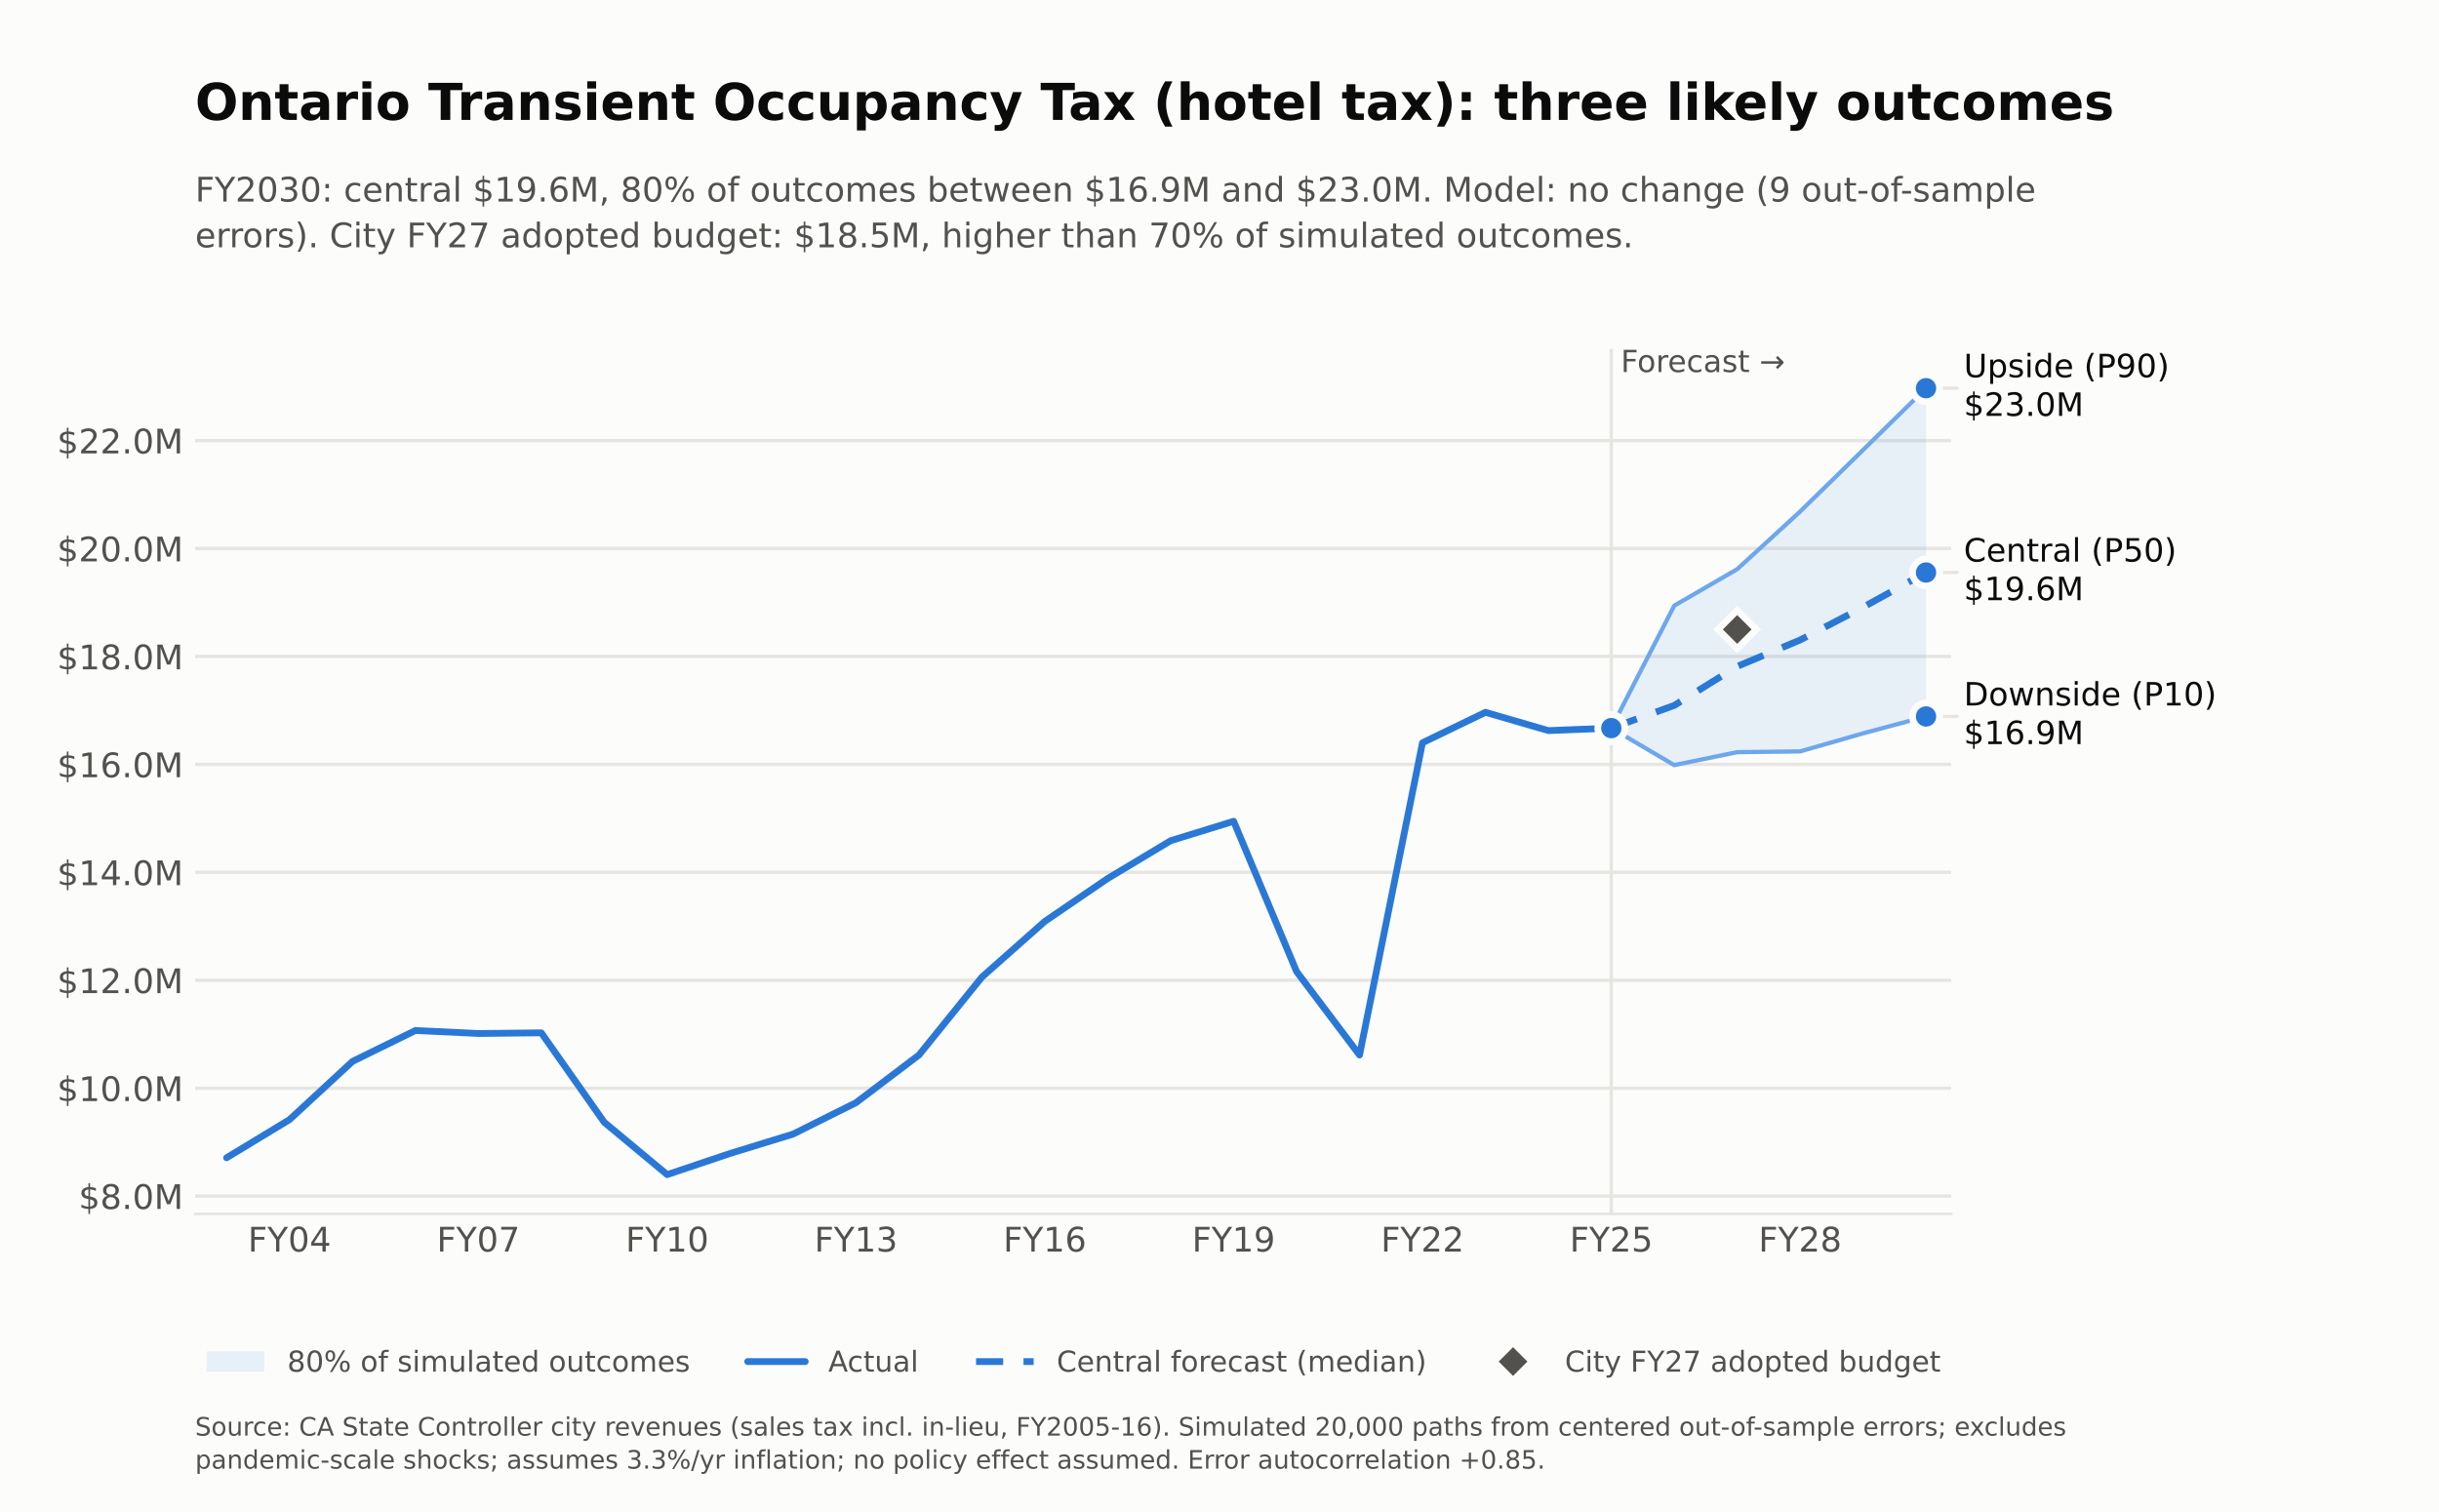
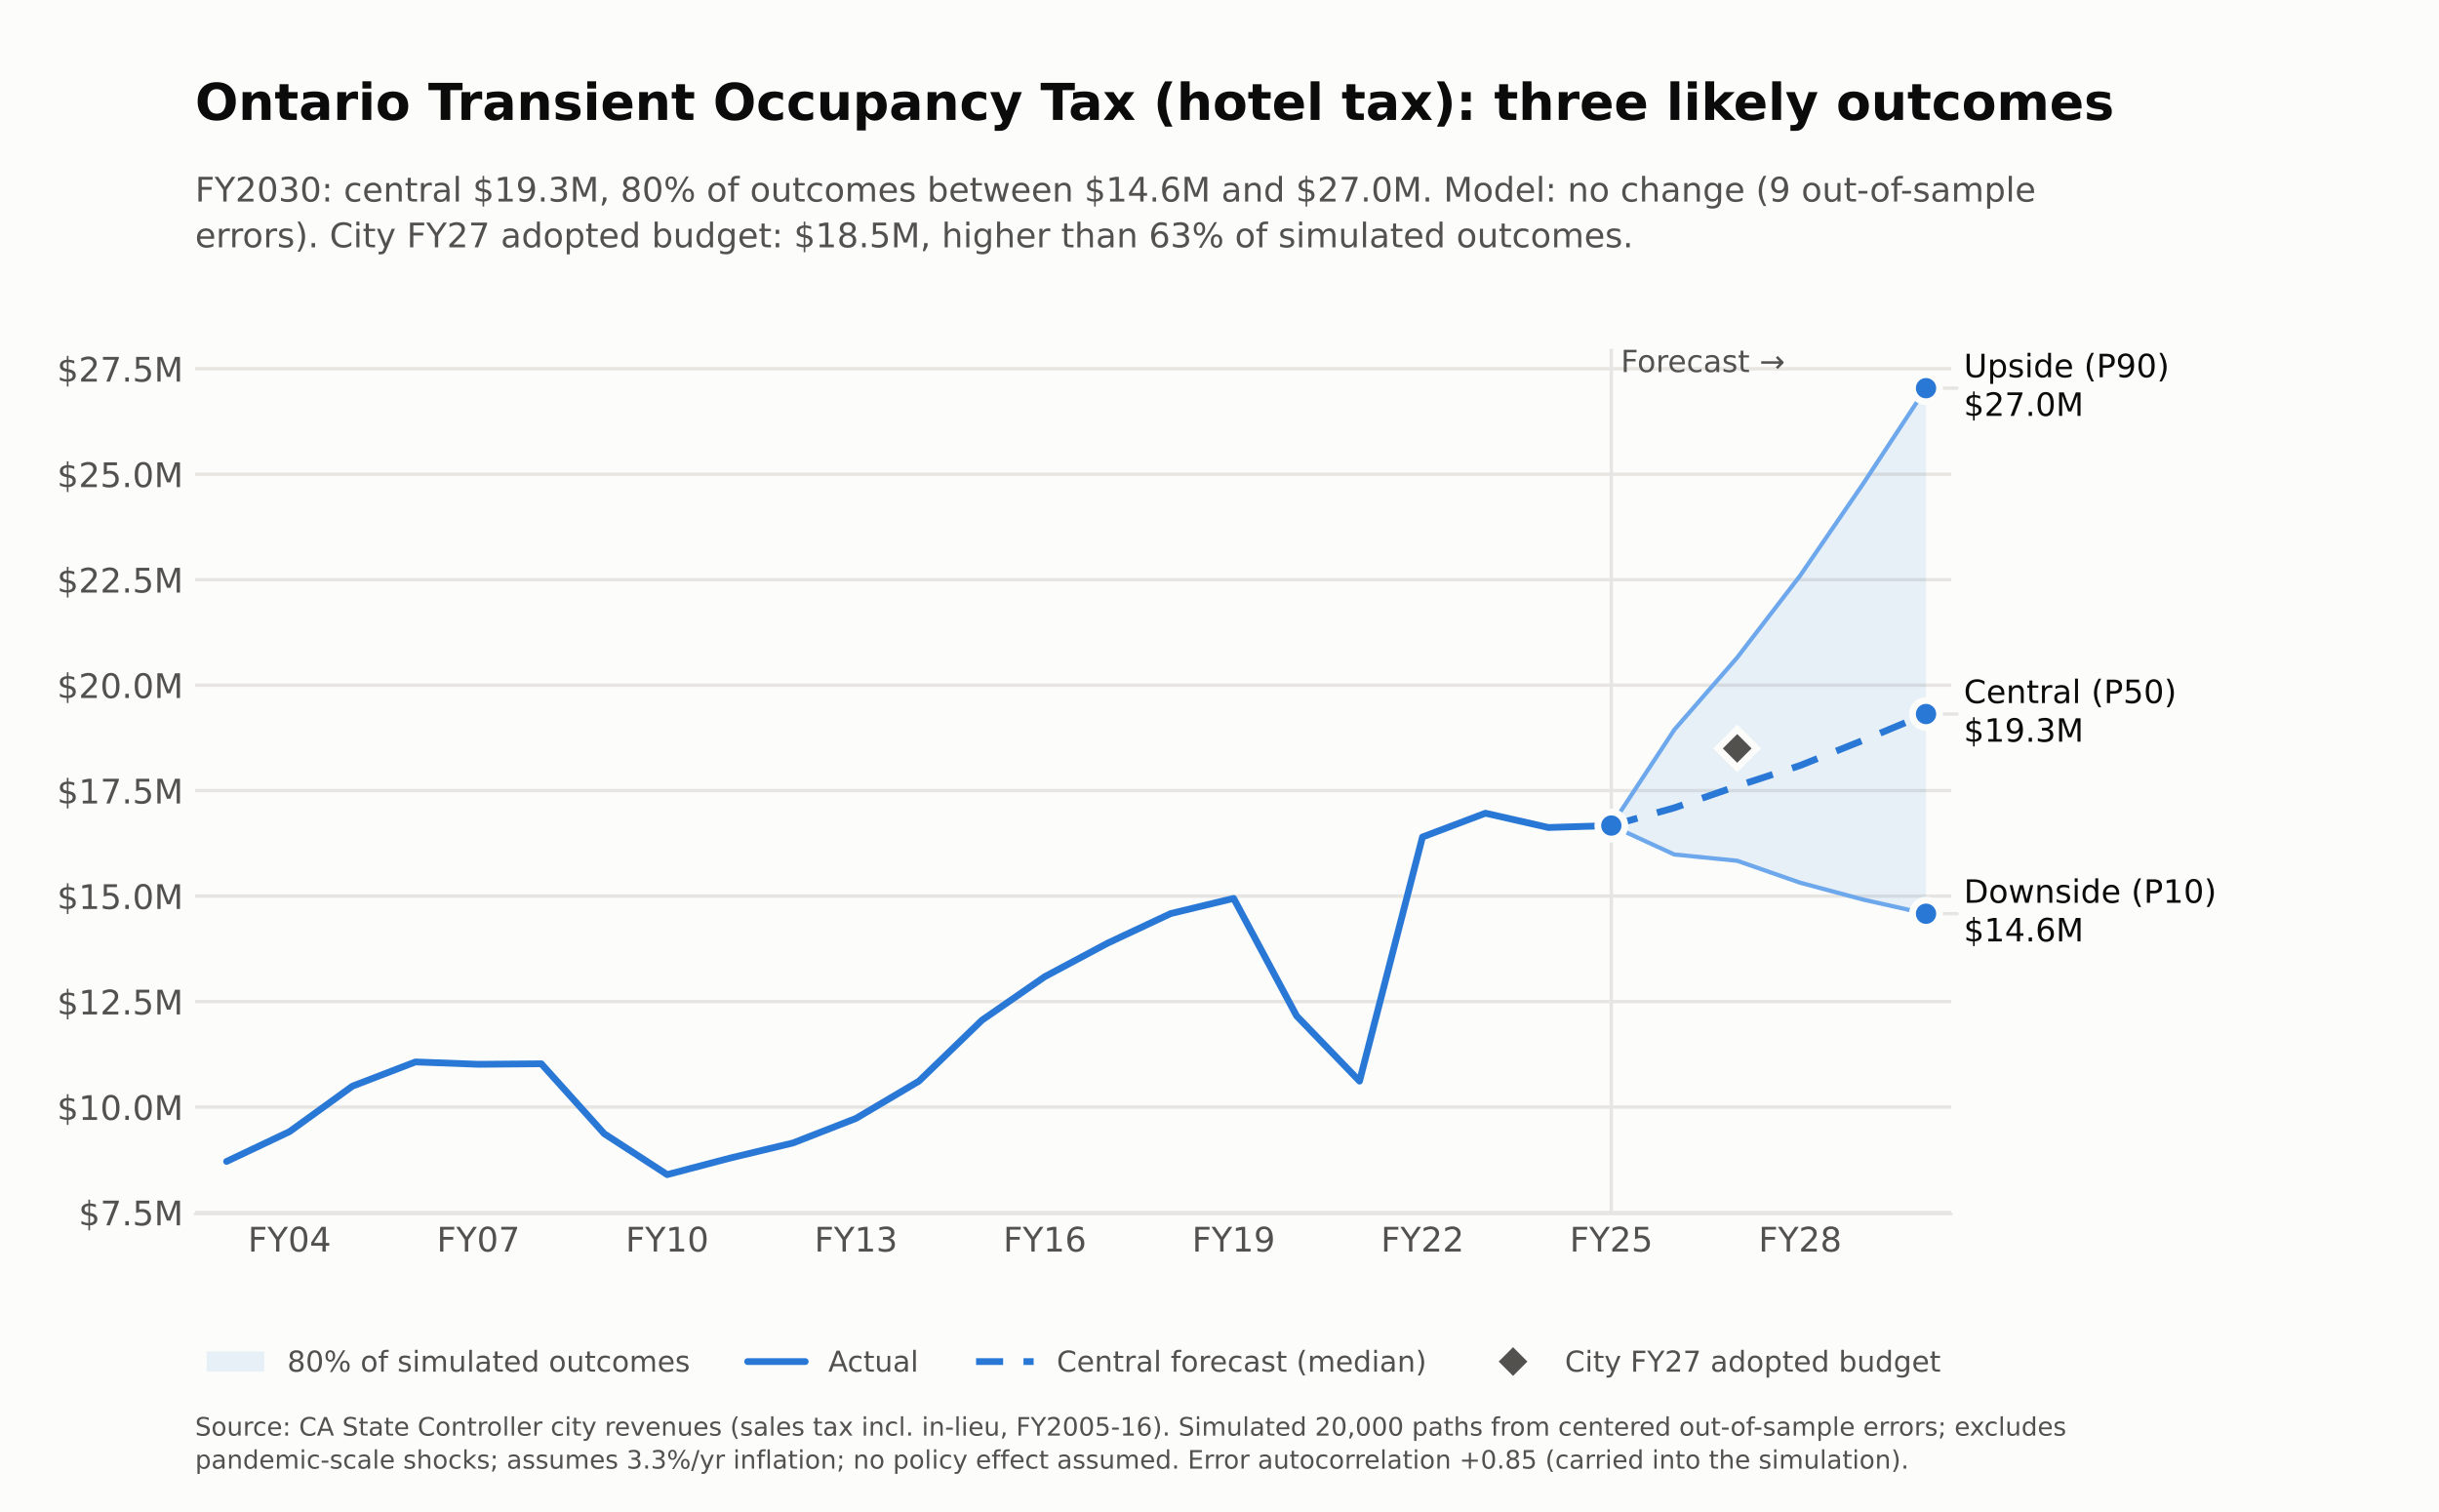
<svg xmlns="http://www.w3.org/2000/svg" xmlns:xlink="http://www.w3.org/1999/xlink" width="720pt" height="446.4pt" viewBox="0 0 720 446.4" version="1.1">
  <defs>
    <style type="text/css">*{stroke-linejoin: round; stroke-linecap: butt}</style>
  </defs>
  <g id="figure_1">
    <g id="patch_1">
      <path d="M 0 446.4  L 720 446.4  L 720 0  L 0 0  z " style="fill: #fcfcfb" />
    </g>
    <g id="axes_1">
      <g id="patch_2">
        <path d="M 57.6 358.4  L 576 358.4  L 576 103  L 57.6 103  z " style="fill: #fcfcfb" />
      </g>
      <g id="line2d_1">
        <path d="M 475.665 358.4  L 475.665 103  " clip-path="url(#p34bf262efd)" style="fill: none; stroke: #e6e5e1; stroke-linecap: square" />
      </g>
      <g id="matplotlib.axis_1">
        <g id="xtick_1">
          <g id="line2d_2" />
          <g id="text_1">
            <text style="font-size: 10px; font-family: 'DejaVu Sans', 'Bitstream Vera Sans', 'Computer Modern Sans Serif', 'Lucida Grande', 'Verdana', 'Geneva', 'Lucid', 'Arial', 'Helvetica', 'Avant Garde', sans-serif; text-anchor: middle; fill: #52514e" x="85.471" y="369.498" transform="rotate(-0 85.47097 369.4977)">FY04</text>
          </g>
        </g>
        <g id="xtick_2">
          <g id="line2d_3" />
          <g id="text_2">
            <text style="font-size: 10px; font-family: 'DejaVu Sans', 'Bitstream Vera Sans', 'Computer Modern Sans Serif', 'Lucida Grande', 'Verdana', 'Geneva', 'Lucid', 'Arial', 'Helvetica', 'Avant Garde', sans-serif; text-anchor: middle; fill: #52514e" x="141.213" y="369.498" transform="rotate(-0 141.2129 369.4977)">FY07</text>
          </g>
        </g>
        <g id="xtick_3">
          <g id="line2d_4" />
          <g id="text_3">
            <text style="font-size: 10px; font-family: 'DejaVu Sans', 'Bitstream Vera Sans', 'Computer Modern Sans Serif', 'Lucida Grande', 'Verdana', 'Geneva', 'Lucid', 'Arial', 'Helvetica', 'Avant Garde', sans-serif; text-anchor: middle; fill: #52514e" x="196.955" y="369.498" transform="rotate(-0 196.9548 369.4977)">FY10</text>
          </g>
        </g>
        <g id="xtick_4">
          <g id="line2d_5" />
          <g id="text_4">
            <text style="font-size: 10px; font-family: 'DejaVu Sans', 'Bitstream Vera Sans', 'Computer Modern Sans Serif', 'Lucida Grande', 'Verdana', 'Geneva', 'Lucid', 'Arial', 'Helvetica', 'Avant Garde', sans-serif; text-anchor: middle; fill: #52514e" x="252.697" y="369.498" transform="rotate(-0 252.6968 369.4977)">FY13</text>
          </g>
        </g>
        <g id="xtick_5">
          <g id="line2d_6" />
          <g id="text_5">
            <text style="font-size: 10px; font-family: 'DejaVu Sans', 'Bitstream Vera Sans', 'Computer Modern Sans Serif', 'Lucida Grande', 'Verdana', 'Geneva', 'Lucid', 'Arial', 'Helvetica', 'Avant Garde', sans-serif; text-anchor: middle; fill: #52514e" x="308.439" y="369.498" transform="rotate(-0 308.4387 369.4977)">FY16</text>
          </g>
        </g>
        <g id="xtick_6">
          <g id="line2d_7" />
          <g id="text_6">
            <text style="font-size: 10px; font-family: 'DejaVu Sans', 'Bitstream Vera Sans', 'Computer Modern Sans Serif', 'Lucida Grande', 'Verdana', 'Geneva', 'Lucid', 'Arial', 'Helvetica', 'Avant Garde', sans-serif; text-anchor: middle; fill: #52514e" x="364.181" y="369.498" transform="rotate(-0 364.1806 369.4977)">FY19</text>
          </g>
        </g>
        <g id="xtick_7">
          <g id="line2d_8" />
          <g id="text_7">
            <text style="font-size: 10px; font-family: 'DejaVu Sans', 'Bitstream Vera Sans', 'Computer Modern Sans Serif', 'Lucida Grande', 'Verdana', 'Geneva', 'Lucid', 'Arial', 'Helvetica', 'Avant Garde', sans-serif; text-anchor: middle; fill: #52514e" x="419.923" y="369.498" transform="rotate(-0 419.9226 369.4977)">FY22</text>
          </g>
        </g>
        <g id="xtick_8">
          <g id="line2d_9" />
          <g id="text_8">
            <text style="font-size: 10px; font-family: 'DejaVu Sans', 'Bitstream Vera Sans', 'Computer Modern Sans Serif', 'Lucida Grande', 'Verdana', 'Geneva', 'Lucid', 'Arial', 'Helvetica', 'Avant Garde', sans-serif; text-anchor: middle; fill: #52514e" x="475.665" y="369.498" transform="rotate(-0 475.6645 369.4977)">FY25</text>
          </g>
        </g>
        <g id="xtick_9">
          <g id="line2d_10" />
          <g id="text_9">
            <text style="font-size: 10px; font-family: 'DejaVu Sans', 'Bitstream Vera Sans', 'Computer Modern Sans Serif', 'Lucida Grande', 'Verdana', 'Geneva', 'Lucid', 'Arial', 'Helvetica', 'Avant Garde', sans-serif; text-anchor: middle; fill: #52514e" x="531.406" y="369.498" transform="rotate(-0 531.4065 369.4977)">FY28</text>
          </g>
        </g>
      </g>
      <g id="matplotlib.axis_2">
        <g id="ytick_1">
          <g id="line2d_11">
-             <path d="M 57.6 353.133  L 576 353.133  " clip-path="url(#p34bf262efd)" style="fill: none; stroke: #e6e5e1; stroke-linecap: square" />
+             <path d="M 57.6 357.977  L 576 357.977  " clip-path="url(#p34bf262efd)" style="fill: none; stroke: #e6e5e1; stroke-linecap: square" />
          </g>
          <g id="line2d_12" />
          <g id="text_10">
-             <text style="font-size: 10px; font-family: 'DejaVu Sans', 'Bitstream Vera Sans', 'Computer Modern Sans Serif', 'Lucida Grande', 'Verdana', 'Geneva', 'Lucid', 'Arial', 'Helvetica', 'Avant Garde', sans-serif; text-anchor: end; fill: #52514e" x="54.1" y="356.932" transform="rotate(-0 54.1 356.9323)">$8.0M</text>
+             <text style="font-size: 10px; font-family: 'DejaVu Sans', 'Bitstream Vera Sans', 'Computer Modern Sans Serif', 'Lucida Grande', 'Verdana', 'Geneva', 'Lucid', 'Arial', 'Helvetica', 'Avant Garde', sans-serif; text-anchor: end; fill: #52514e" x="54.1" y="361.776" transform="rotate(-0 54.1 361.7758)">$7.5M</text>
          </g>
        </g>
        <g id="ytick_2">
          <g id="line2d_13">
-             <path d="M 57.6 321.267  L 576 321.267  " clip-path="url(#p34bf262efd)" style="fill: none; stroke: #e6e5e1; stroke-linecap: square" />
+             <path d="M 57.6 326.838  L 576 326.838  " clip-path="url(#p34bf262efd)" style="fill: none; stroke: #e6e5e1; stroke-linecap: square" />
          </g>
          <g id="line2d_14" />
          <g id="text_11">
-             <text style="font-size: 10px; font-family: 'DejaVu Sans', 'Bitstream Vera Sans', 'Computer Modern Sans Serif', 'Lucida Grande', 'Verdana', 'Geneva', 'Lucid', 'Arial', 'Helvetica', 'Avant Garde', sans-serif; text-anchor: end; fill: #52514e" x="54.1" y="325.067" transform="rotate(-0 54.1 325.0665)">$10.0M</text>
+             <text style="font-size: 10px; font-family: 'DejaVu Sans', 'Bitstream Vera Sans', 'Computer Modern Sans Serif', 'Lucida Grande', 'Verdana', 'Geneva', 'Lucid', 'Arial', 'Helvetica', 'Avant Garde', sans-serif; text-anchor: end; fill: #52514e" x="54.1" y="330.637" transform="rotate(-0 54.1 330.6371)">$10.0M</text>
          </g>
        </g>
        <g id="ytick_3">
          <g id="line2d_15">
-             <path d="M 57.6 289.402  L 576 289.402  " clip-path="url(#p34bf262efd)" style="fill: none; stroke: #e6e5e1; stroke-linecap: square" />
+             <path d="M 57.6 295.699  L 576 295.699  " clip-path="url(#p34bf262efd)" style="fill: none; stroke: #e6e5e1; stroke-linecap: square" />
          </g>
          <g id="line2d_16" />
          <g id="text_12">
-             <text style="font-size: 10px; font-family: 'DejaVu Sans', 'Bitstream Vera Sans', 'Computer Modern Sans Serif', 'Lucida Grande', 'Verdana', 'Geneva', 'Lucid', 'Arial', 'Helvetica', 'Avant Garde', sans-serif; text-anchor: end; fill: #52514e" x="54.1" y="293.201" transform="rotate(-0 54.1 293.2008)">$12.0M</text>
+             <text style="font-size: 10px; font-family: 'DejaVu Sans', 'Bitstream Vera Sans', 'Computer Modern Sans Serif', 'Lucida Grande', 'Verdana', 'Geneva', 'Lucid', 'Arial', 'Helvetica', 'Avant Garde', sans-serif; text-anchor: end; fill: #52514e" x="54.1" y="299.498" transform="rotate(-0 54.1 299.4983)">$12.5M</text>
          </g>
        </g>
        <g id="ytick_4">
          <g id="line2d_17">
-             <path d="M 57.6 257.536  L 576 257.536  " clip-path="url(#p34bf262efd)" style="fill: none; stroke: #e6e5e1; stroke-linecap: square" />
+             <path d="M 57.6 264.56  L 576 264.56  " clip-path="url(#p34bf262efd)" style="fill: none; stroke: #e6e5e1; stroke-linecap: square" />
          </g>
          <g id="line2d_18" />
          <g id="text_13">
-             <text style="font-size: 10px; font-family: 'DejaVu Sans', 'Bitstream Vera Sans', 'Computer Modern Sans Serif', 'Lucida Grande', 'Verdana', 'Geneva', 'Lucid', 'Arial', 'Helvetica', 'Avant Garde', sans-serif; text-anchor: end; fill: #52514e" x="54.1" y="261.335" transform="rotate(-0 54.1 261.3351)">$14.0M</text>
+             <text style="font-size: 10px; font-family: 'DejaVu Sans', 'Bitstream Vera Sans', 'Computer Modern Sans Serif', 'Lucida Grande', 'Verdana', 'Geneva', 'Lucid', 'Arial', 'Helvetica', 'Avant Garde', sans-serif; text-anchor: end; fill: #52514e" x="54.1" y="268.359" transform="rotate(-0 54.1 268.3595)">$15.0M</text>
          </g>
        </g>
        <g id="ytick_5">
          <g id="line2d_19">
-             <path d="M 57.6 225.67  L 576 225.67  " clip-path="url(#p34bf262efd)" style="fill: none; stroke: #e6e5e1; stroke-linecap: square" />
+             <path d="M 57.6 233.421  L 576 233.421  " clip-path="url(#p34bf262efd)" style="fill: none; stroke: #e6e5e1; stroke-linecap: square" />
          </g>
          <g id="line2d_20" />
          <g id="text_14">
-             <text style="font-size: 10px; font-family: 'DejaVu Sans', 'Bitstream Vera Sans', 'Computer Modern Sans Serif', 'Lucida Grande', 'Verdana', 'Geneva', 'Lucid', 'Arial', 'Helvetica', 'Avant Garde', sans-serif; text-anchor: end; fill: #52514e" x="54.1" y="229.469" transform="rotate(-0 54.1 229.4693)">$16.0M</text>
+             <text style="font-size: 10px; font-family: 'DejaVu Sans', 'Bitstream Vera Sans', 'Computer Modern Sans Serif', 'Lucida Grande', 'Verdana', 'Geneva', 'Lucid', 'Arial', 'Helvetica', 'Avant Garde', sans-serif; text-anchor: end; fill: #52514e" x="54.1" y="237.221" transform="rotate(-0 54.1 237.2207)">$17.5M</text>
          </g>
        </g>
        <g id="ytick_6">
          <g id="line2d_21">
-             <path d="M 57.6 193.804  L 576 193.804  " clip-path="url(#p34bf262efd)" style="fill: none; stroke: #e6e5e1; stroke-linecap: square" />
+             <path d="M 57.6 202.283  L 576 202.283  " clip-path="url(#p34bf262efd)" style="fill: none; stroke: #e6e5e1; stroke-linecap: square" />
          </g>
          <g id="line2d_22" />
          <g id="text_15">
-             <text style="font-size: 10px; font-family: 'DejaVu Sans', 'Bitstream Vera Sans', 'Computer Modern Sans Serif', 'Lucida Grande', 'Verdana', 'Geneva', 'Lucid', 'Arial', 'Helvetica', 'Avant Garde', sans-serif; text-anchor: end; fill: #52514e" x="54.1" y="197.604" transform="rotate(-0 54.1 197.6036)">$18.0M</text>
+             <text style="font-size: 10px; font-family: 'DejaVu Sans', 'Bitstream Vera Sans', 'Computer Modern Sans Serif', 'Lucida Grande', 'Verdana', 'Geneva', 'Lucid', 'Arial', 'Helvetica', 'Avant Garde', sans-serif; text-anchor: end; fill: #52514e" x="54.1" y="206.082" transform="rotate(-0 54.1 206.0819)">$20.0M</text>
          </g>
        </g>
        <g id="ytick_7">
          <g id="line2d_23">
-             <path d="M 57.6 161.939  L 576 161.939  " clip-path="url(#p34bf262efd)" style="fill: none; stroke: #e6e5e1; stroke-linecap: square" />
+             <path d="M 57.6 171.144  L 576 171.144  " clip-path="url(#p34bf262efd)" style="fill: none; stroke: #e6e5e1; stroke-linecap: square" />
          </g>
          <g id="line2d_24" />
          <g id="text_16">
-             <text style="font-size: 10px; font-family: 'DejaVu Sans', 'Bitstream Vera Sans', 'Computer Modern Sans Serif', 'Lucida Grande', 'Verdana', 'Geneva', 'Lucid', 'Arial', 'Helvetica', 'Avant Garde', sans-serif; text-anchor: end; fill: #52514e" x="54.1" y="165.738" transform="rotate(-0 54.1 165.7379)">$20.0M</text>
+             <text style="font-size: 10px; font-family: 'DejaVu Sans', 'Bitstream Vera Sans', 'Computer Modern Sans Serif', 'Lucida Grande', 'Verdana', 'Geneva', 'Lucid', 'Arial', 'Helvetica', 'Avant Garde', sans-serif; text-anchor: end; fill: #52514e" x="54.1" y="174.943" transform="rotate(-0 54.1 174.9431)">$22.5M</text>
          </g>
        </g>
        <g id="ytick_8">
          <g id="line2d_25">
-             <path d="M 57.6 130.073  L 576 130.073  " clip-path="url(#p34bf262efd)" style="fill: none; stroke: #e6e5e1; stroke-linecap: square" />
+             <path d="M 57.6 140.005  L 576 140.005  " clip-path="url(#p34bf262efd)" style="fill: none; stroke: #e6e5e1; stroke-linecap: square" />
          </g>
          <g id="line2d_26" />
          <g id="text_17">
-             <text style="font-size: 10px; font-family: 'DejaVu Sans', 'Bitstream Vera Sans', 'Computer Modern Sans Serif', 'Lucida Grande', 'Verdana', 'Geneva', 'Lucid', 'Arial', 'Helvetica', 'Avant Garde', sans-serif; text-anchor: end; fill: #52514e" x="54.1" y="133.872" transform="rotate(-0 54.1 133.8722)">$22.0M</text>
+             <text style="font-size: 10px; font-family: 'DejaVu Sans', 'Bitstream Vera Sans', 'Computer Modern Sans Serif', 'Lucida Grande', 'Verdana', 'Geneva', 'Lucid', 'Arial', 'Helvetica', 'Avant Garde', sans-serif; text-anchor: end; fill: #52514e" x="54.1" y="143.804" transform="rotate(-0 54.1 143.8044)">$25.0M</text>
+           </g>
+         </g>
+         <g id="ytick_9">
+           <g id="line2d_27">
+             <path d="M 57.6 108.866  L 576 108.866  " clip-path="url(#p34bf262efd)" style="fill: none; stroke: #e6e5e1; stroke-linecap: square" />
+           </g>
+           <g id="line2d_28" />
+           <g id="text_18">
+             <text style="font-size: 10px; font-family: 'DejaVu Sans', 'Bitstream Vera Sans', 'Computer Modern Sans Serif', 'Lucida Grande', 'Verdana', 'Geneva', 'Lucid', 'Arial', 'Helvetica', 'Avant Garde', sans-serif; text-anchor: end; fill: #52514e" x="54.1" y="112.666" transform="rotate(-0 54.1 112.6656)">$27.5M</text>
          </g>
        </g>
      </g>
      <g id="FillBetweenPolyCollection_1">
        <defs>
-           <path id="mb2db142428" d="M 475.665 -231.436  L 475.665 -231.436  L 494.245 -220.515  L 512.826 -224.331  L 531.406 -224.565  L 549.987 -229.882  L 568.568 -234.876  L 568.568 -331.791  L 568.568 -331.791  L 549.987 -313.559  L 531.406 -295.375  L 512.826 -278.356  L 494.245 -267.595  L 475.665 -231.436  z " />
+           <path id="m145b3399bc" d="M 475.665 -202.665  L 475.665 -202.665  L 494.245 -194.128  L 512.826 -192.266  L 531.406 -185.787  L 549.987 -180.812  L 568.568 -176.632  L 568.568 -331.791  L 568.568 -331.791  L 549.987 -303.552  L 531.406 -276.454  L 512.826 -252.268  L 494.245 -230.932  L 475.665 -202.665  z " />
        </defs>
        <g clip-path="url(#p34bf262efd)">
-           <use xlink:href="#mb2db142428" x="0" y="446.4" style="fill: #2a78d6; fill-opacity: 0.1" />
-         </g>
-       </g>
-       <g id="line2d_27">
-         <path d="M 475.665 214.964  L 494.245 178.805  L 512.826 168.044  L 531.406 151.025  L 549.987 132.841  L 568.568 114.609  " clip-path="url(#p34bf262efd)" style="fill: none; stroke: #6da7ec; stroke-width: 1.25; stroke-linecap: round" />
-       </g>
-       <g id="line2d_28">
-         <path d="M 475.665 214.964  L 494.245 225.885  L 512.826 222.069  L 531.406 221.835  L 549.987 216.518  L 568.568 211.524  " clip-path="url(#p34bf262efd)" style="fill: none; stroke: #6da7ec; stroke-width: 1.25; stroke-linecap: round" />
+           <use xlink:href="#m145b3399bc" x="0" y="446.4" style="fill: #2a78d6; fill-opacity: 0.1" />
+         </g>
      </g>
      <g id="line2d_29">
-         <path d="M 66.89 341.814  L 85.471 330.555  L 104.052 313.376  L 122.632 304.239  L 141.213 305.127  L 159.794 304.93  L 178.374 331.344  L 196.955 346.791  L 215.535 340.543  L 234.116 334.827  L 252.697 325.551  L 271.277 311.482  L 289.858 288.484  L 308.439 272.019  L 327.019 259.342  L 345.6 248.195  L 364.181 242.472  L 382.761 286.849  L 401.342 311.483  L 419.923 219.285  L 438.503 210.302  L 457.084 215.696  L 475.665 214.964  " clip-path="url(#p34bf262efd)" style="fill: none; stroke: #2a78d6; stroke-width: 2; stroke-linecap: round" />
+         <path d="M 475.665 243.735  L 494.245 215.468  L 512.826 194.132  L 531.406 169.946  L 549.987 142.848  L 568.568 114.609  " clip-path="url(#p34bf262efd)" style="fill: none; stroke: #6da7ec; stroke-width: 1.25; stroke-linecap: round" />
      </g>
      <g id="line2d_30">
-         <path d="M 475.665 214.964  L 494.245 208.267  L 512.826 196.749  L 531.406 188.95  L 549.987 179.27  L 568.568 169.026  " clip-path="url(#p34bf262efd)" style="fill: none; stroke-dasharray: 8,6; stroke-dashoffset: 0; stroke: #2a78d6; stroke-width: 2" />
+         <path d="M 475.665 243.735  L 494.245 252.272  L 512.826 254.134  L 531.406 260.613  L 549.987 265.588  L 568.568 269.768  " clip-path="url(#p34bf262efd)" style="fill: none; stroke: #6da7ec; stroke-width: 1.25; stroke-linecap: round" />
+       </g>
+       <g id="line2d_31">
+         <path d="M 66.89 342.9  L 85.471 334.098  L 104.052 320.669  L 122.632 313.526  L 141.213 314.22  L 159.794 314.066  L 178.374 334.715  L 196.955 346.791  L 215.535 341.906  L 234.116 337.438  L 252.697 330.187  L 271.277 319.188  L 289.858 301.21  L 308.439 288.338  L 327.019 278.428  L 345.6 269.714  L 364.181 265.239  L 382.761 299.931  L 401.342 319.189  L 419.923 247.113  L 438.503 240.091  L 457.084 244.308  L 475.665 243.735  " clip-path="url(#p34bf262efd)" style="fill: none; stroke: #2a78d6; stroke-width: 2; stroke-linecap: round" />
+       </g>
+       <g id="line2d_32">
+         <path d="M 475.665 243.735  L 494.245 238.5  L 512.826 232.074  L 531.406 226.002  L 549.987 218.565  L 568.568 210.811  " clip-path="url(#p34bf262efd)" style="fill: none; stroke-dasharray: 8,6; stroke-dashoffset: 0; stroke: #2a78d6; stroke-width: 2" />
      </g>
      <g id="patch_3">
        <path d="M 57.6 358.4  L 576 358.4  " style="fill: none; stroke: #e6e5e1; stroke-width: 0.8; stroke-linejoin: miter; stroke-linecap: square" />
      </g>
-       <g id="text_18">
+       <g id="text_19">
        <text style="font-size: 9px; font-family: 'DejaVu Sans', 'Bitstream Vera Sans', 'Computer Modern Sans Serif', 'Lucida Grande', 'Verdana', 'Geneva', 'Lucid', 'Arial', 'Helvetica', 'Avant Garde', sans-serif; text-anchor: start; fill: #52514e" x="478.452" y="109.838" transform="rotate(-0 478.4516 109.8379)">Forecast →</text>
      </g>
      <g id="patch_4">
        <path d="M 577.714 114.609  Q 575.139 114.609 572.565 114.609  " style="fill: none; stroke: #e6e5e1; stroke-linecap: round" />
      </g>
-       <g id="text_19">
+       <g id="text_20">
        <text style="font-size: 9.5px; font-family: 'DejaVu Sans', 'Bitstream Vera Sans', 'Computer Modern Sans Serif', 'Lucida Grande', 'Verdana', 'Geneva', 'Lucid', 'Arial', 'Helvetica', 'Avant Garde', sans-serif; fill: #0b0b0b" transform="translate(579.7161 111.3759)">Upside (P90)</text>
-         <text style="font-size: 9.5px; font-family: 'DejaVu Sans', 'Bitstream Vera Sans', 'Computer Modern Sans Serif', 'Lucida Grande', 'Verdana', 'Geneva', 'Lucid', 'Arial', 'Helvetica', 'Avant Garde', sans-serif; fill: #0b0b0b" transform="translate(579.7161 122.7785)">$23.0M</text>
+         <text style="font-size: 9.5px; font-family: 'DejaVu Sans', 'Bitstream Vera Sans', 'Computer Modern Sans Serif', 'Lucida Grande', 'Verdana', 'Geneva', 'Lucid', 'Arial', 'Helvetica', 'Avant Garde', sans-serif; fill: #0b0b0b" transform="translate(579.7161 122.7785)">$27.0M</text>
      </g>
      <g id="patch_5">
-         <path d="M 577.716 169.026  Q 575.141 169.026 572.566 169.026  " style="fill: none; stroke: #e6e5e1; stroke-linecap: round" />
-       </g>
-       <g id="text_20">
-         <text style="font-size: 9.5px; font-family: 'DejaVu Sans', 'Bitstream Vera Sans', 'Computer Modern Sans Serif', 'Lucida Grande', 'Verdana', 'Geneva', 'Lucid', 'Arial', 'Helvetica', 'Avant Garde', sans-serif; fill: #0b0b0b" transform="translate(579.7161 165.7929)">Central (P50)</text>
-         <text style="font-size: 9.5px; font-family: 'DejaVu Sans', 'Bitstream Vera Sans', 'Computer Modern Sans Serif', 'Lucida Grande', 'Verdana', 'Geneva', 'Lucid', 'Arial', 'Helvetica', 'Avant Garde', sans-serif; fill: #0b0b0b" transform="translate(579.7161 177.1955)">$19.6M</text>
+         <path d="M 577.716 210.811  Q 575.141 210.811 572.566 210.811  " style="fill: none; stroke: #e6e5e1; stroke-linecap: round" />
+       </g>
+       <g id="text_21">
+         <text style="font-size: 9.5px; font-family: 'DejaVu Sans', 'Bitstream Vera Sans', 'Computer Modern Sans Serif', 'Lucida Grande', 'Verdana', 'Geneva', 'Lucid', 'Arial', 'Helvetica', 'Avant Garde', sans-serif; fill: #0b0b0b" transform="translate(579.7161 207.5782)">Central (P50)</text>
+         <text style="font-size: 9.5px; font-family: 'DejaVu Sans', 'Bitstream Vera Sans', 'Computer Modern Sans Serif', 'Lucida Grande', 'Verdana', 'Geneva', 'Lucid', 'Arial', 'Helvetica', 'Avant Garde', sans-serif; fill: #0b0b0b" transform="translate(579.7161 218.9808)">$19.3M</text>
      </g>
      <g id="patch_6">
-         <path d="M 577.717 211.524  Q 575.141 211.524 572.566 211.524  " style="fill: none; stroke: #e6e5e1; stroke-linecap: round" />
-       </g>
-       <g id="text_21">
-         <text style="font-size: 9.5px; font-family: 'DejaVu Sans', 'Bitstream Vera Sans', 'Computer Modern Sans Serif', 'Lucida Grande', 'Verdana', 'Geneva', 'Lucid', 'Arial', 'Helvetica', 'Avant Garde', sans-serif; fill: #0b0b0b" transform="translate(579.7161 208.2908)">Downside (P10)</text>
-         <text style="font-size: 9.5px; font-family: 'DejaVu Sans', 'Bitstream Vera Sans', 'Computer Modern Sans Serif', 'Lucida Grande', 'Verdana', 'Geneva', 'Lucid', 'Arial', 'Helvetica', 'Avant Garde', sans-serif; fill: #0b0b0b" transform="translate(579.7161 219.6934)">$16.9M</text>
-       </g>
-       <g id="line2d_31">
+         <path d="M 577.717 269.768  Q 575.141 269.768 572.566 269.768  " style="fill: none; stroke: #e6e5e1; stroke-linecap: round" />
+       </g>
+       <g id="text_22">
+         <text style="font-size: 9.5px; font-family: 'DejaVu Sans', 'Bitstream Vera Sans', 'Computer Modern Sans Serif', 'Lucida Grande', 'Verdana', 'Geneva', 'Lucid', 'Arial', 'Helvetica', 'Avant Garde', sans-serif; fill: #0b0b0b" transform="translate(579.7161 266.5351)">Downside (P10)</text>
+         <text style="font-size: 9.5px; font-family: 'DejaVu Sans', 'Bitstream Vera Sans', 'Computer Modern Sans Serif', 'Lucida Grande', 'Verdana', 'Geneva', 'Lucid', 'Arial', 'Helvetica', 'Avant Garde', sans-serif; fill: #0b0b0b" transform="translate(579.7161 277.9377)">$14.6M</text>
+       </g>
+       <g id="line2d_33">
        <defs>
          <path id="m5cbbaa37b8" d="M 0 4  C 1.061 4 2.078 3.579 2.828 2.828  C 3.579 2.078 4 1.061 4 0  C 4 -1.061 3.579 -2.078 2.828 -2.828  C 2.078 -3.579 1.061 -4 0 -4  C -1.061 -4 -2.078 -3.579 -2.828 -2.828  C -3.579 -2.078 -4 -1.061 -4 0  C -4 1.061 -3.579 2.078 -2.828 2.828  C -2.078 3.579 -1.061 4 0 4  z " style="stroke: #fcfcfb; stroke-width: 2" />
        </defs>
        <g clip-path="url(#p34bf262efd)">
-           <use xlink:href="#m5cbbaa37b8" x="475.665" y="214.964" style="fill: #2a78d6; stroke: #fcfcfb; stroke-width: 2" />
-         </g>
-       </g>
-       <g id="line2d_32">
-         <g clip-path="url(#p34bf262efd)">
-           <use xlink:href="#m5cbbaa37b8" x="568.568" y="211.524" style="fill: #2a78d6; stroke: #fcfcfb; stroke-width: 2" />
-           <use xlink:href="#m5cbbaa37b8" x="568.568" y="169.026" style="fill: #2a78d6; stroke: #fcfcfb; stroke-width: 2" />
+           <use xlink:href="#m5cbbaa37b8" x="475.665" y="243.735" style="fill: #2a78d6; stroke: #fcfcfb; stroke-width: 2" />
+         </g>
+       </g>
+       <g id="line2d_34">
+         <g clip-path="url(#p34bf262efd)">
+           <use xlink:href="#m5cbbaa37b8" x="568.568" y="269.768" style="fill: #2a78d6; stroke: #fcfcfb; stroke-width: 2" />
+           <use xlink:href="#m5cbbaa37b8" x="568.568" y="210.811" style="fill: #2a78d6; stroke: #fcfcfb; stroke-width: 2" />
          <use xlink:href="#m5cbbaa37b8" x="568.568" y="114.609" style="fill: #2a78d6; stroke: #fcfcfb; stroke-width: 2" />
        </g>
      </g>
-       <g id="line2d_33">
+       <g id="line2d_35">
        <defs>
          <path id="m3e4f0dd1d9" d="M -0 5.657  L 5.657 0  L 0 -5.657  L -5.657 -0  z " style="stroke: #fcfcfb; stroke-width: 2; stroke-linejoin: miter" />
        </defs>
        <g clip-path="url(#p34bf262efd)">
-           <use xlink:href="#m3e4f0dd1d9" x="512.826" y="185.838" style="fill: #52514e; stroke: #fcfcfb; stroke-width: 2; stroke-linejoin: miter" />
-         </g>
-       </g>
-     </g>
-     <g id="text_22">
+           <use xlink:href="#m3e4f0dd1d9" x="512.826" y="220.966" style="fill: #52514e; stroke: #fcfcfb; stroke-width: 2; stroke-linejoin: miter" />
+         </g>
+       </g>
+     </g>
+     <g id="text_23">
      <text style="font-weight: 700; font-size: 15px; font-family: 'DejaVu Sans', 'Bitstream Vera Sans', 'Computer Modern Sans Serif', 'Lucida Grande', 'Verdana', 'Geneva', 'Lucid', 'Arial', 'Helvetica', 'Avant Garde', sans-serif; text-anchor: start; fill: #0b0b0b" x="57.6" y="35.398" transform="rotate(-0 57.6 35.39766)">Ontario Transient Occupancy Tax (hotel tax): three likely outcomes</text>
    </g>
-     <g id="text_23">
-       <text style="font-size: 10px; font-family: 'DejaVu Sans', 'Bitstream Vera Sans', 'Computer Modern Sans Serif', 'Lucida Grande', 'Verdana', 'Geneva', 'Lucid', 'Arial', 'Helvetica', 'Avant Garde', sans-serif; fill: #52514e" transform="translate(57.6 59.50937)">FY2030: central $19.6M, 80% of outcomes between $16.9M and $23.0M. Model: no change (9 out-of-sample</text>
-       <text style="font-size: 10px; font-family: 'DejaVu Sans', 'Bitstream Vera Sans', 'Computer Modern Sans Serif', 'Lucida Grande', 'Verdana', 'Geneva', 'Lucid', 'Arial', 'Helvetica', 'Avant Garde', sans-serif; fill: #52514e" transform="translate(57.6 73.00938)">errors). City FY27 adopted budget: $18.5M, higher than 70% of simulated outcomes.</text>
-     </g>
    <g id="text_24">
+       <text style="font-size: 10px; font-family: 'DejaVu Sans', 'Bitstream Vera Sans', 'Computer Modern Sans Serif', 'Lucida Grande', 'Verdana', 'Geneva', 'Lucid', 'Arial', 'Helvetica', 'Avant Garde', sans-serif; fill: #52514e" transform="translate(57.6 59.50937)">FY2030: central $19.3M, 80% of outcomes between $14.6M and $27.0M. Model: no change (9 out-of-sample</text>
+       <text style="font-size: 10px; font-family: 'DejaVu Sans', 'Bitstream Vera Sans', 'Computer Modern Sans Serif', 'Lucida Grande', 'Verdana', 'Geneva', 'Lucid', 'Arial', 'Helvetica', 'Avant Garde', sans-serif; fill: #52514e" transform="translate(57.6 73.00938)">errors). City FY27 adopted budget: $18.5M, higher than 63% of simulated outcomes.</text>
+     </g>
+     <g id="text_25">
      <text style="font-size: 7.5px; font-family: 'DejaVu Sans', 'Bitstream Vera Sans', 'Computer Modern Sans Serif', 'Lucida Grande', 'Verdana', 'Geneva', 'Lucid', 'Arial', 'Helvetica', 'Avant Garde', sans-serif; fill: #52514e" transform="translate(57.6 423.8445)">Source: CA State Controller city revenues (sales tax incl. in-lieu, FY2005-16). Simulated 20,000 paths from centered out-of-sample errors; excludes</text>
-       <text style="font-size: 7.5px; font-family: 'DejaVu Sans', 'Bitstream Vera Sans', 'Computer Modern Sans Serif', 'Lucida Grande', 'Verdana', 'Geneva', 'Lucid', 'Arial', 'Helvetica', 'Avant Garde', sans-serif; fill: #52514e" transform="translate(57.6 433.5945)">pandemic-scale shocks; assumes 3.3%/yr inflation; no policy effect assumed. Error autocorrelation +0.85.</text>
+       <text style="font-size: 7.5px; font-family: 'DejaVu Sans', 'Bitstream Vera Sans', 'Computer Modern Sans Serif', 'Lucida Grande', 'Verdana', 'Geneva', 'Lucid', 'Arial', 'Helvetica', 'Avant Garde', sans-serif; fill: #52514e" transform="translate(57.6 433.5945)">pandemic-scale shocks; assumes 3.3%/yr inflation; no policy effect assumed. Error autocorrelation +0.85 (carried into the simulation).</text>
    </g>
    <g id="legend_1">
      <g id="patch_7">
        <path d="M 61 404.958  L 78 404.958  L 78 399.008  L 61 399.008  z " style="fill: #2a78d6; fill-opacity: 0.1" />
      </g>
-       <g id="text_25">
+       <g id="text_26">
        <text style="font-size: 8.5px; font-family: 'DejaVu Sans', 'Bitstream Vera Sans', 'Computer Modern Sans Serif', 'Lucida Grande', 'Verdana', 'Geneva', 'Lucid', 'Arial', 'Helvetica', 'Avant Garde', sans-serif; text-anchor: start; fill: #52514e" x="84.8" y="404.958" transform="rotate(-0 84.8 404.958)">80% of simulated outcomes</text>
      </g>
-       <g id="line2d_34">
+       <g id="line2d_36">
        <path d="M 220.707 401.983  L 229.207 401.983  L 237.707 401.983  " style="fill: none; stroke: #2a78d6; stroke-width: 2; stroke-linecap: round" />
      </g>
-       <g id="text_26">
+       <g id="text_27">
        <text style="font-size: 8.5px; font-family: 'DejaVu Sans', 'Bitstream Vera Sans', 'Computer Modern Sans Serif', 'Lucida Grande', 'Verdana', 'Geneva', 'Lucid', 'Arial', 'Helvetica', 'Avant Garde', sans-serif; text-anchor: start; fill: #52514e" x="244.507" y="404.958" transform="rotate(-0 244.507 404.958)">Actual</text>
      </g>
-       <g id="line2d_35">
+       <g id="line2d_37">
        <path d="M 288.136 401.983  L 296.636 401.983  L 305.136 401.983  " style="fill: none; stroke-dasharray: 8,6; stroke-dashoffset: 0; stroke: #2a78d6; stroke-width: 2" />
      </g>
-       <g id="text_27">
+       <g id="text_28">
        <text style="font-size: 8.5px; font-family: 'DejaVu Sans', 'Bitstream Vera Sans', 'Computer Modern Sans Serif', 'Lucida Grande', 'Verdana', 'Geneva', 'Lucid', 'Arial', 'Helvetica', 'Avant Garde', sans-serif; text-anchor: start; fill: #52514e" x="311.936" y="404.958" transform="rotate(-0 311.9359 404.958)">Central forecast (median)</text>
      </g>
-       <g id="line2d_36">
+       <g id="line2d_38">
        <g>
          <use xlink:href="#m3e4f0dd1d9" x="446.657" y="401.983" style="fill: #52514e; stroke: #fcfcfb; stroke-width: 2; stroke-linejoin: miter" />
        </g>
      </g>
-       <g id="text_28">
+       <g id="text_29">
        <text style="font-size: 8.5px; font-family: 'DejaVu Sans', 'Bitstream Vera Sans', 'Computer Modern Sans Serif', 'Lucida Grande', 'Verdana', 'Geneva', 'Lucid', 'Arial', 'Helvetica', 'Avant Garde', sans-serif; text-anchor: start; fill: #52514e" x="461.957" y="404.958" transform="rotate(-0 461.957 404.958)">City FY27 adopted budget</text>
      </g>
    </g>
  </g>
  <defs>
    <clipPath id="p34bf262efd">
      <rect x="57.6" y="103" width="518.4" height="255.4" />
    </clipPath>
  </defs>
</svg>
